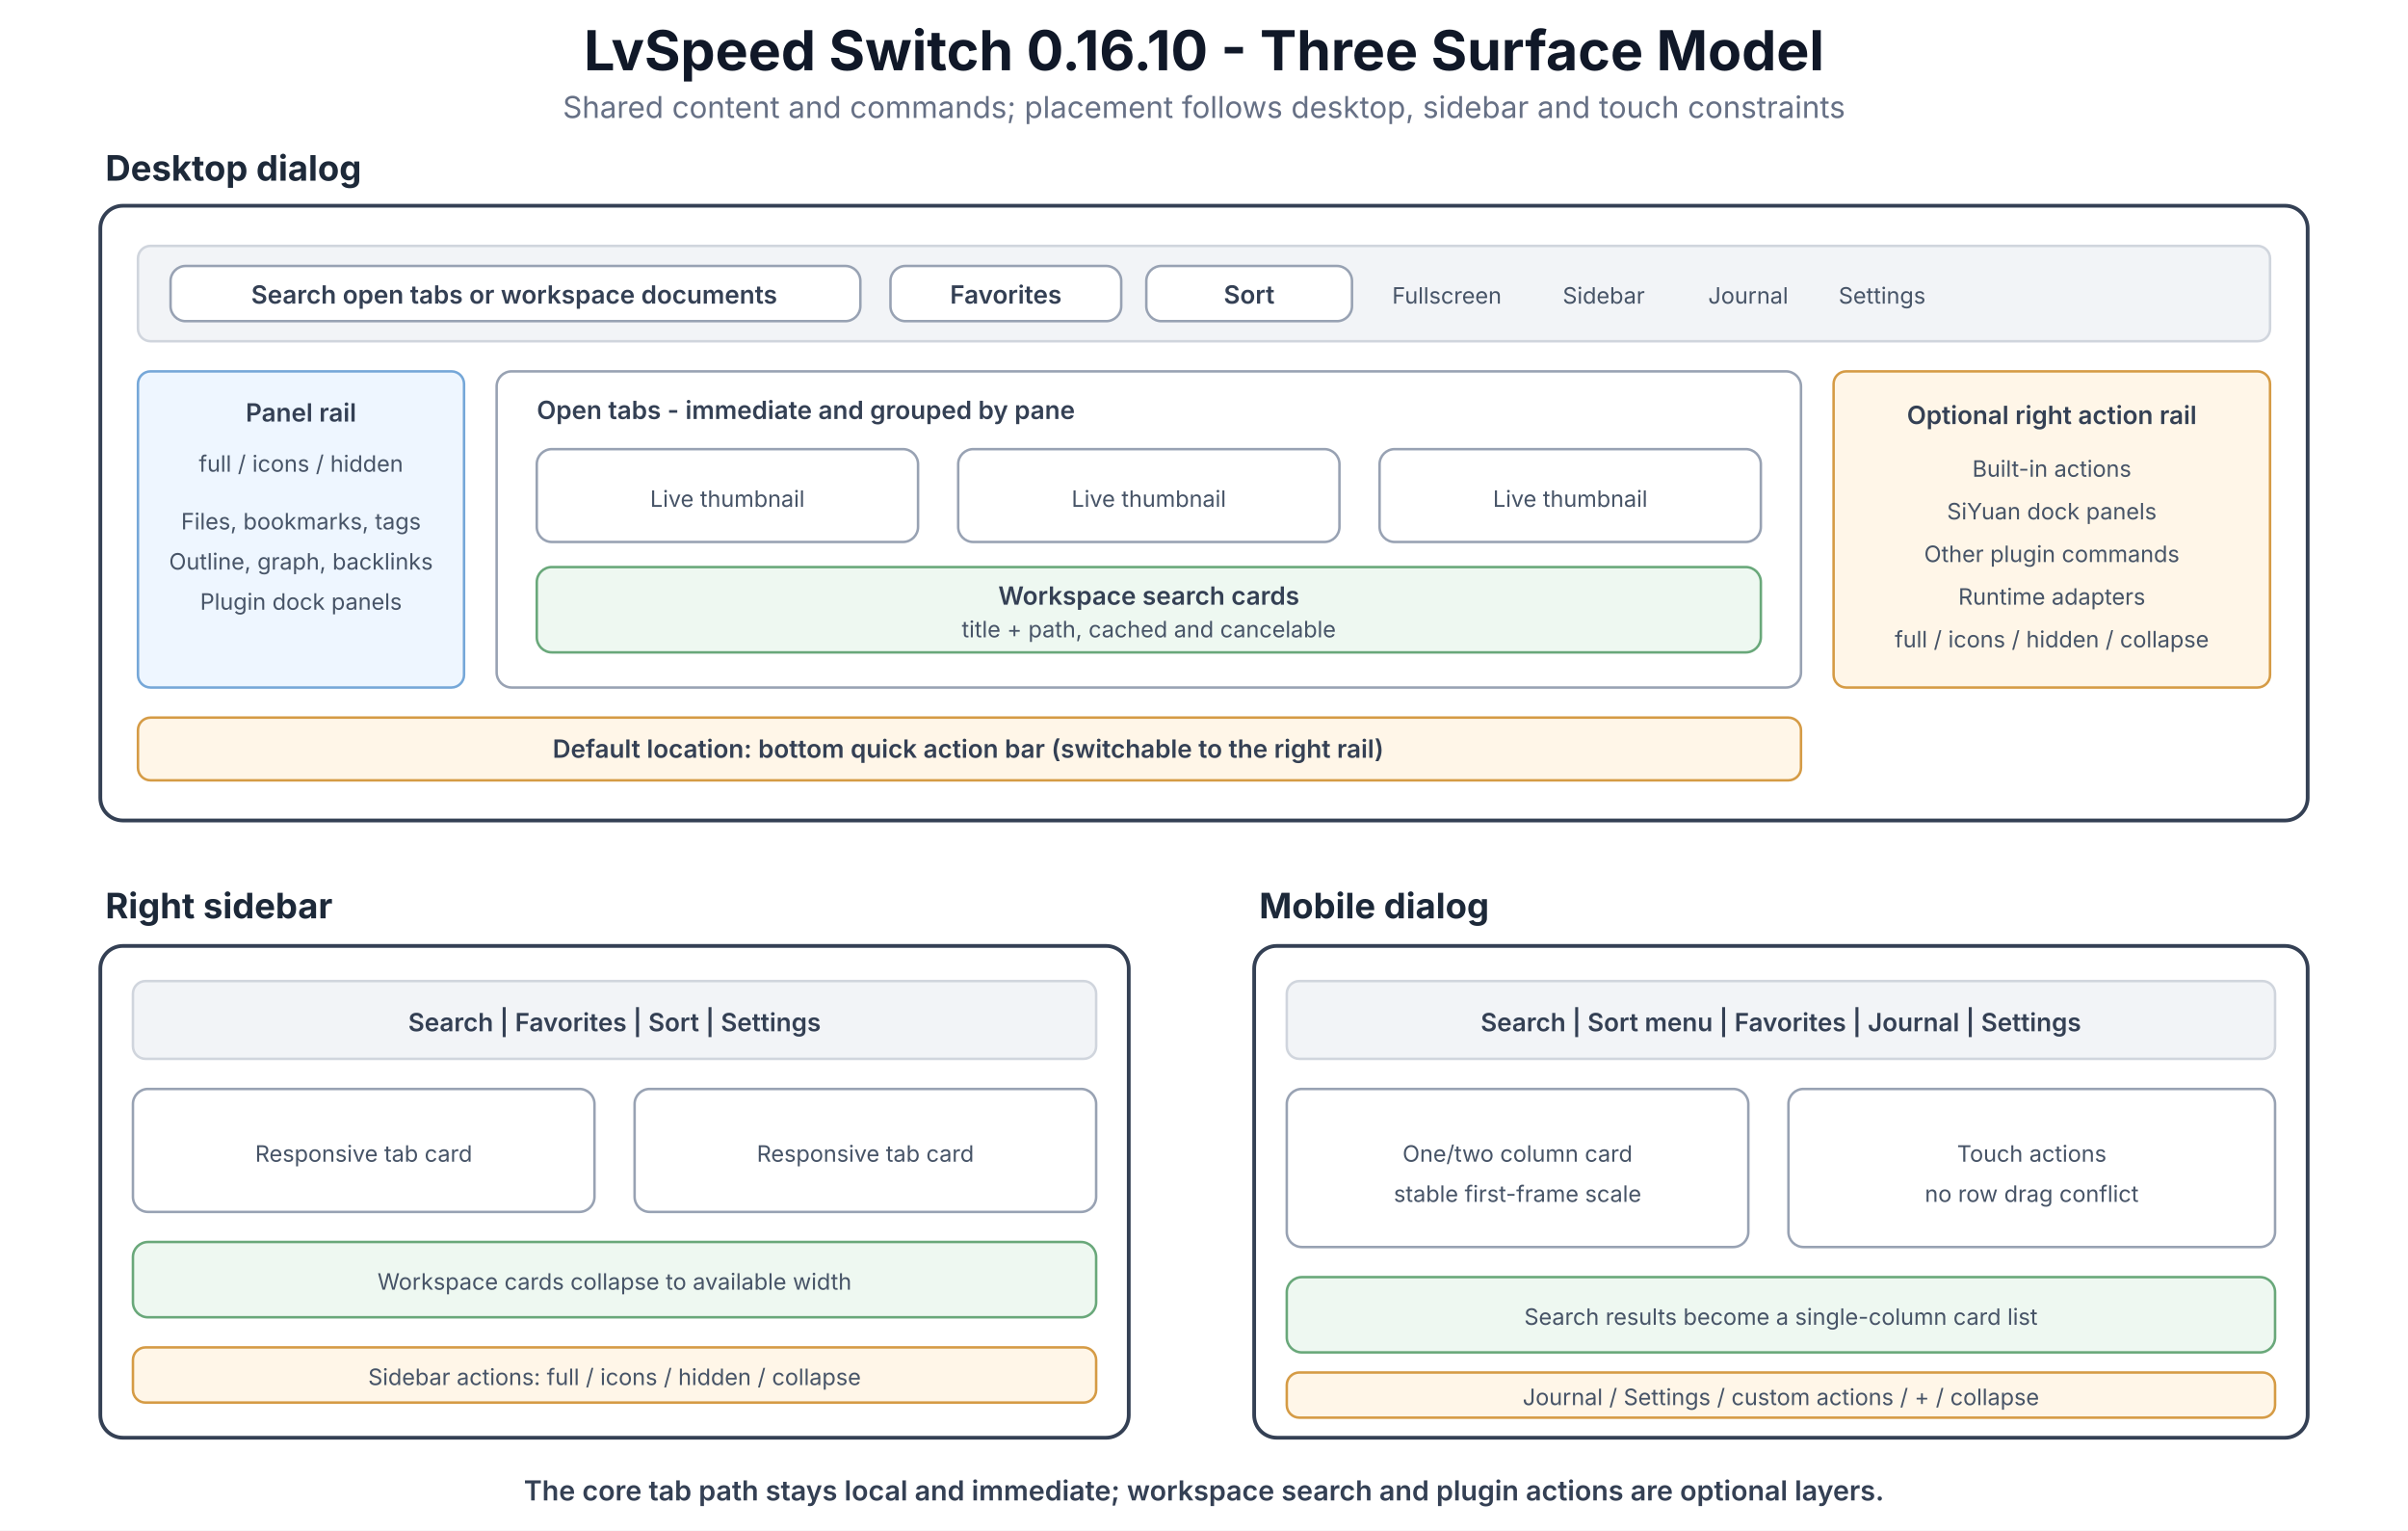
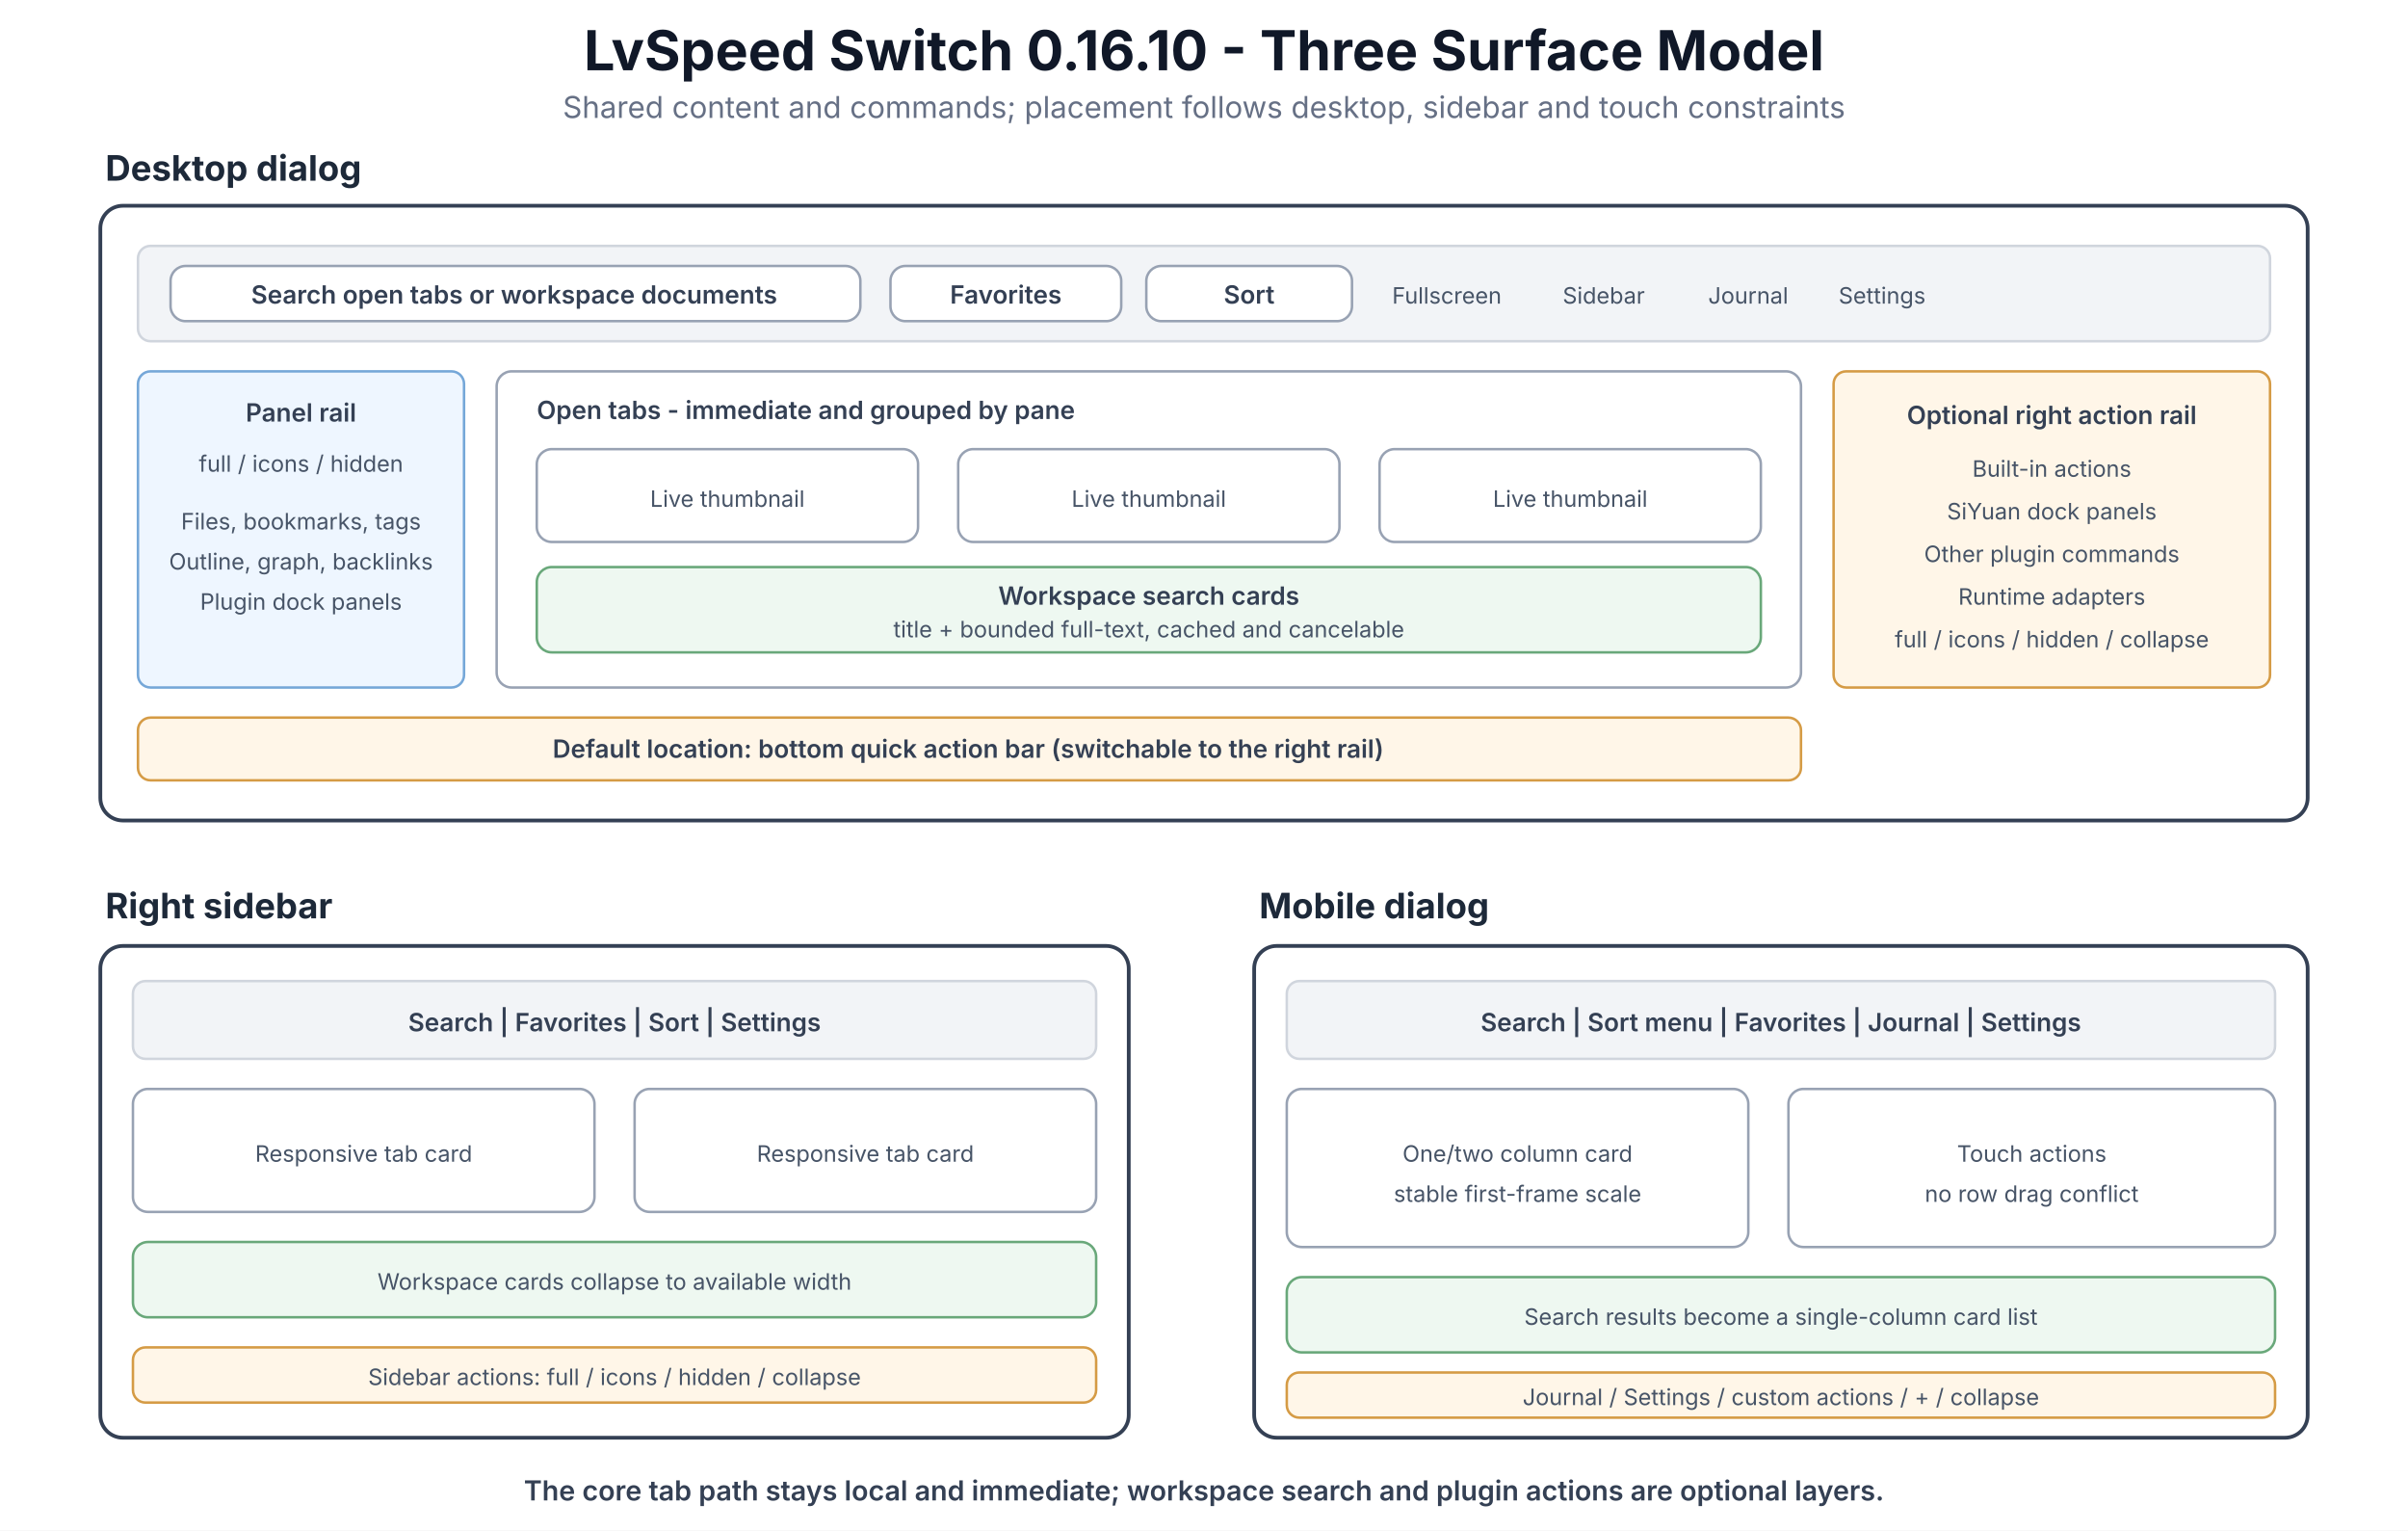
<svg xmlns="http://www.w3.org/2000/svg" viewBox="0 0 960 610" role="img" aria-labelledby="title desc">
  <defs>
    <style>
      .title{font:700 22px -apple-system,BlinkMacSystemFont,"Segoe UI",sans-serif;fill:#101828}
      .subtitle{font:400 12px -apple-system,BlinkMacSystemFont,"Segoe UI",sans-serif;fill:#667085}
      .frame{fill:#ffffff;stroke:#344054;stroke-width:1.5;rx:9;ry:9}
      .bar{fill:#f2f4f7;stroke:#d0d5dd;stroke-width:1;rx:5;ry:5}
      .panel{fill:#eef6ff;stroke:#75a7d8;stroke-width:1;rx:5;ry:5}
      .card{fill:#ffffff;stroke:#98a2b3;stroke-width:1;rx:6;ry:6}
      .search{fill:#eef8f1;stroke:#69a87a;stroke-width:1;rx:6;ry:6}
      .actions{fill:#fff6e8;stroke:#d59b45;stroke-width:1;rx:5;ry:5}
      .heading{font:700 14px -apple-system,BlinkMacSystemFont,"Segoe UI",sans-serif;fill:#1d2939}
      .text{font:600 10px -apple-system,BlinkMacSystemFont,"Segoe UI",sans-serif;fill:#344054}
      .small{font:400 9px -apple-system,BlinkMacSystemFont,"Segoe UI",sans-serif;fill:#475467}
      .note{font:600 11px -apple-system,BlinkMacSystemFont,"Segoe UI",sans-serif;fill:#344054}
    </style>
  </defs>
  <rect width="960" height="610" fill="#ffffff" />
  <text x="480" y="28" text-anchor="middle" class="title">LvSpeed Switch 0.16.10 - Three Surface Model</text>
  <text x="480" y="47" text-anchor="middle" class="subtitle">Shared content and commands; placement follows desktop, sidebar and touch constraints</text>
  <text x="42" y="72" class="heading">Desktop dialog</text>
  <rect x="40" y="82" width="880" height="245" class="frame" />
  <rect x="55" y="98" width="850" height="38" class="bar" />
  <rect x="68" y="106" width="275" height="22" class="card" />
  <text x="205" y="121" text-anchor="middle" class="text">Search open tabs or workspace documents</text>
  <rect x="355" y="106" width="92" height="22" class="card" />
  <text x="401" y="121" text-anchor="middle" class="text">Favorites</text>
  <rect x="457" y="106" width="82" height="22" class="card" />
  <text x="498" y="121" text-anchor="middle" class="text">Sort</text>
  <text x="555" y="121" class="small">Fullscreen</text>
  <text x="623" y="121" class="small">Sidebar</text>
  <text x="681" y="121" class="small">Journal</text>
  <text x="733" y="121" class="small">Settings</text>
  <rect x="55" y="148" width="130" height="126" class="panel" />
  <text x="120" y="168" text-anchor="middle" class="text">Panel rail</text>
  <text x="120" y="188" text-anchor="middle" class="small">full / icons / hidden</text>
  <text x="120" y="211" text-anchor="middle" class="small">Files, bookmarks, tags</text>
  <text x="120" y="227" text-anchor="middle" class="small">Outline, graph, backlinks</text>
  <text x="120" y="243" text-anchor="middle" class="small">Plugin dock panels</text>
  <rect x="198" y="148" width="520" height="126" fill="#f8fafc" stroke="#d0d5dd" class="card" />
  <text x="214" y="167" class="text">Open tabs - immediate and grouped by pane</text>
  <rect x="214" y="179" width="152" height="37" class="card" />
  <rect x="382" y="179" width="152" height="37" class="card" />
  <rect x="550" y="179" width="152" height="37" class="card" />
  <text x="290" y="202" text-anchor="middle" class="small">Live thumbnail</text>
  <text x="458" y="202" text-anchor="middle" class="small">Live thumbnail</text>
  <text x="626" y="202" text-anchor="middle" class="small">Live thumbnail</text>
  <rect x="214" y="226" width="488" height="34" class="search" />
  <text x="458" y="241" text-anchor="middle" class="text">Workspace search cards</text>
-   <text x="458" y="254" text-anchor="middle" class="small">title + path, cached and cancelable</text>
+   <text x="458" y="254" text-anchor="middle" class="small">title + bounded full-text, cached and cancelable</text>
  <rect x="731" y="148" width="174" height="126" class="actions" />
  <text x="818" y="169" text-anchor="middle" class="text">Optional right action rail</text>
  <text x="818" y="190" text-anchor="middle" class="small">Built-in actions</text>
  <text x="818" y="207" text-anchor="middle" class="small">SiYuan dock panels</text>
  <text x="818" y="224" text-anchor="middle" class="small">Other plugin commands</text>
  <text x="818" y="241" text-anchor="middle" class="small">Runtime adapters</text>
  <text x="818" y="258" text-anchor="middle" class="small">full / icons / hidden / collapse</text>
  <rect x="55" y="286" width="663" height="25" class="actions" />
  <text x="386" y="302" text-anchor="middle" class="text">Default location: bottom quick action bar (switchable to the right rail)</text>
  <text x="42" y="366" class="heading">Right sidebar</text>
  <rect x="40" y="377" width="410" height="196" class="frame" />
  <rect x="53" y="391" width="384" height="31" class="bar" />
  <text x="245" y="411" text-anchor="middle" class="text">Search  |  Favorites  |  Sort  |  Settings</text>
  <rect x="53" y="434" width="184" height="49" class="card" />
  <rect x="253" y="434" width="184" height="49" class="card" />
  <text x="145" y="463" text-anchor="middle" class="small">Responsive tab card</text>
  <text x="345" y="463" text-anchor="middle" class="small">Responsive tab card</text>
  <rect x="53" y="495" width="384" height="30" class="search" />
  <text x="245" y="514" text-anchor="middle" class="small">Workspace cards collapse to available width</text>
  <rect x="53" y="537" width="384" height="22" class="actions" />
  <text x="245" y="552" text-anchor="middle" class="small">Sidebar actions: full / icons / hidden / collapse</text>
  <text x="502" y="366" class="heading">Mobile dialog</text>
  <rect x="500" y="377" width="420" height="196" class="frame" />
  <rect x="513" y="391" width="394" height="31" class="bar" />
  <text x="710" y="411" text-anchor="middle" class="text">Search  |  Sort menu  |  Favorites  |  Journal  |  Settings</text>
  <rect x="513" y="434" width="184" height="63" class="card" />
  <rect x="713" y="434" width="194" height="63" class="card" />
  <text x="605" y="463" text-anchor="middle" class="small">One/two column card</text>
  <text x="605" y="479" text-anchor="middle" class="small">stable first-frame scale</text>
  <text x="810" y="463" text-anchor="middle" class="small">Touch actions</text>
  <text x="810" y="479" text-anchor="middle" class="small">no row drag conflict</text>
  <rect x="513" y="509" width="394" height="30" class="search" />
  <text x="710" y="528" text-anchor="middle" class="small">Search results become a single-column card list</text>
  <rect x="513" y="547" width="394" height="18" class="actions" />
  <text x="710" y="560" text-anchor="middle" class="small">Journal / Settings / custom actions / + / collapse</text>
  <text x="480" y="598" text-anchor="middle" class="note">The core tab path stays local and immediate; workspace search and plugin actions are optional layers.</text>
</svg>
